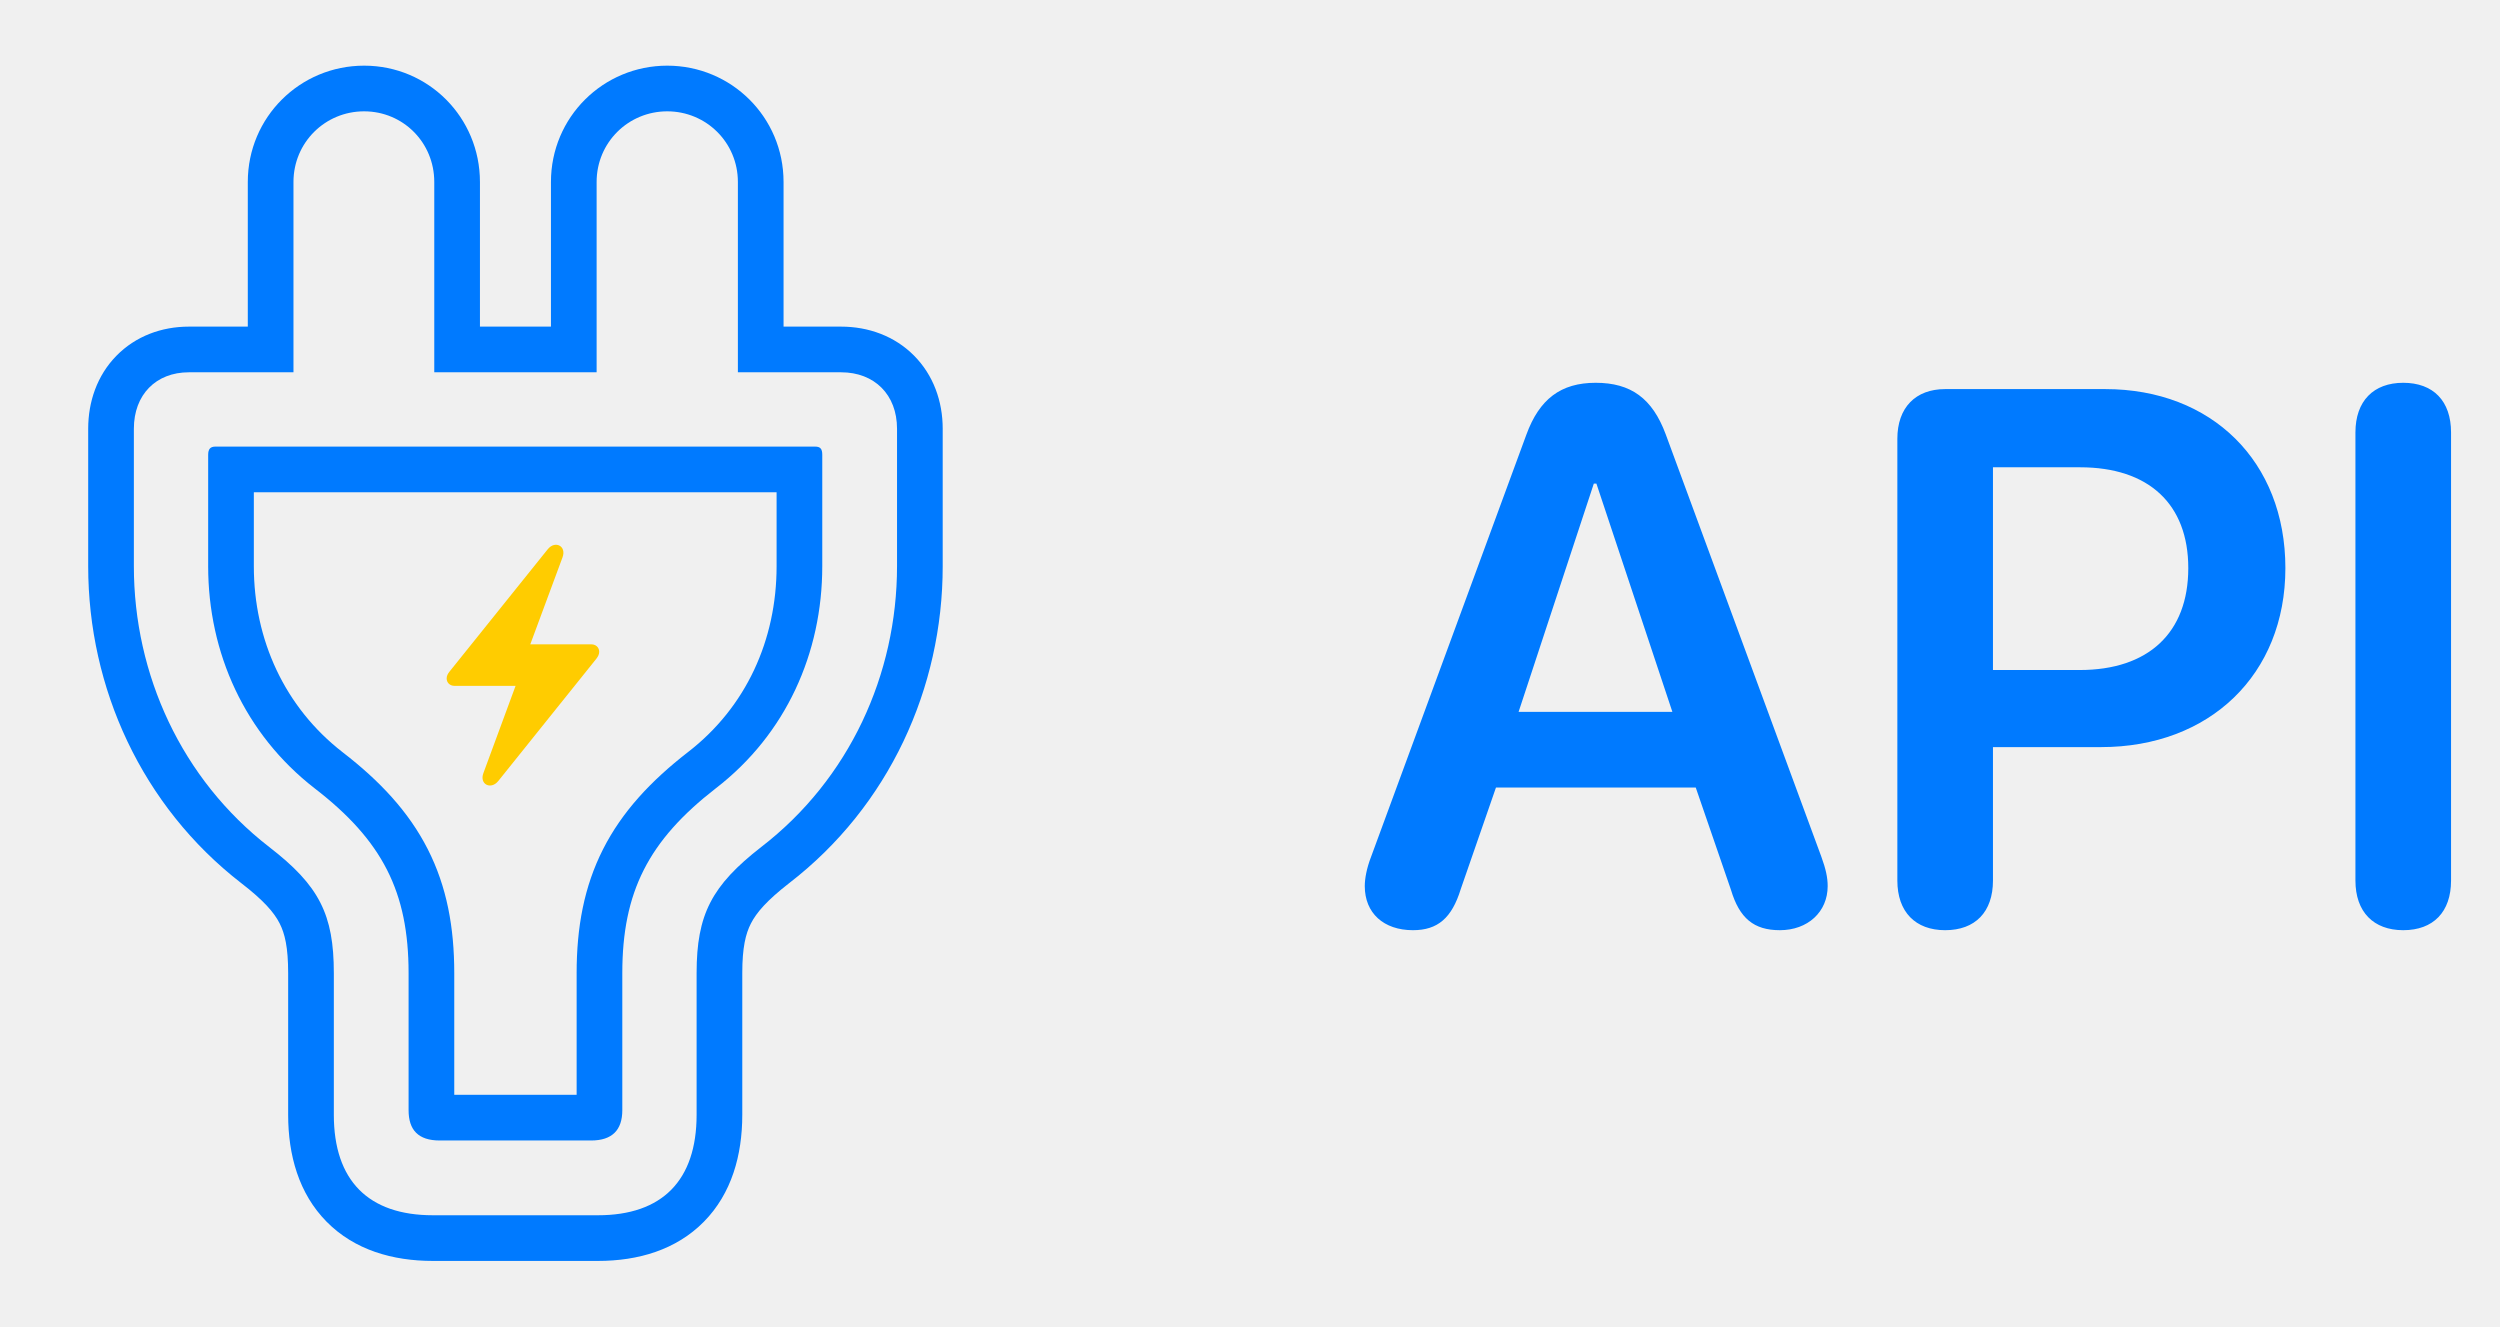
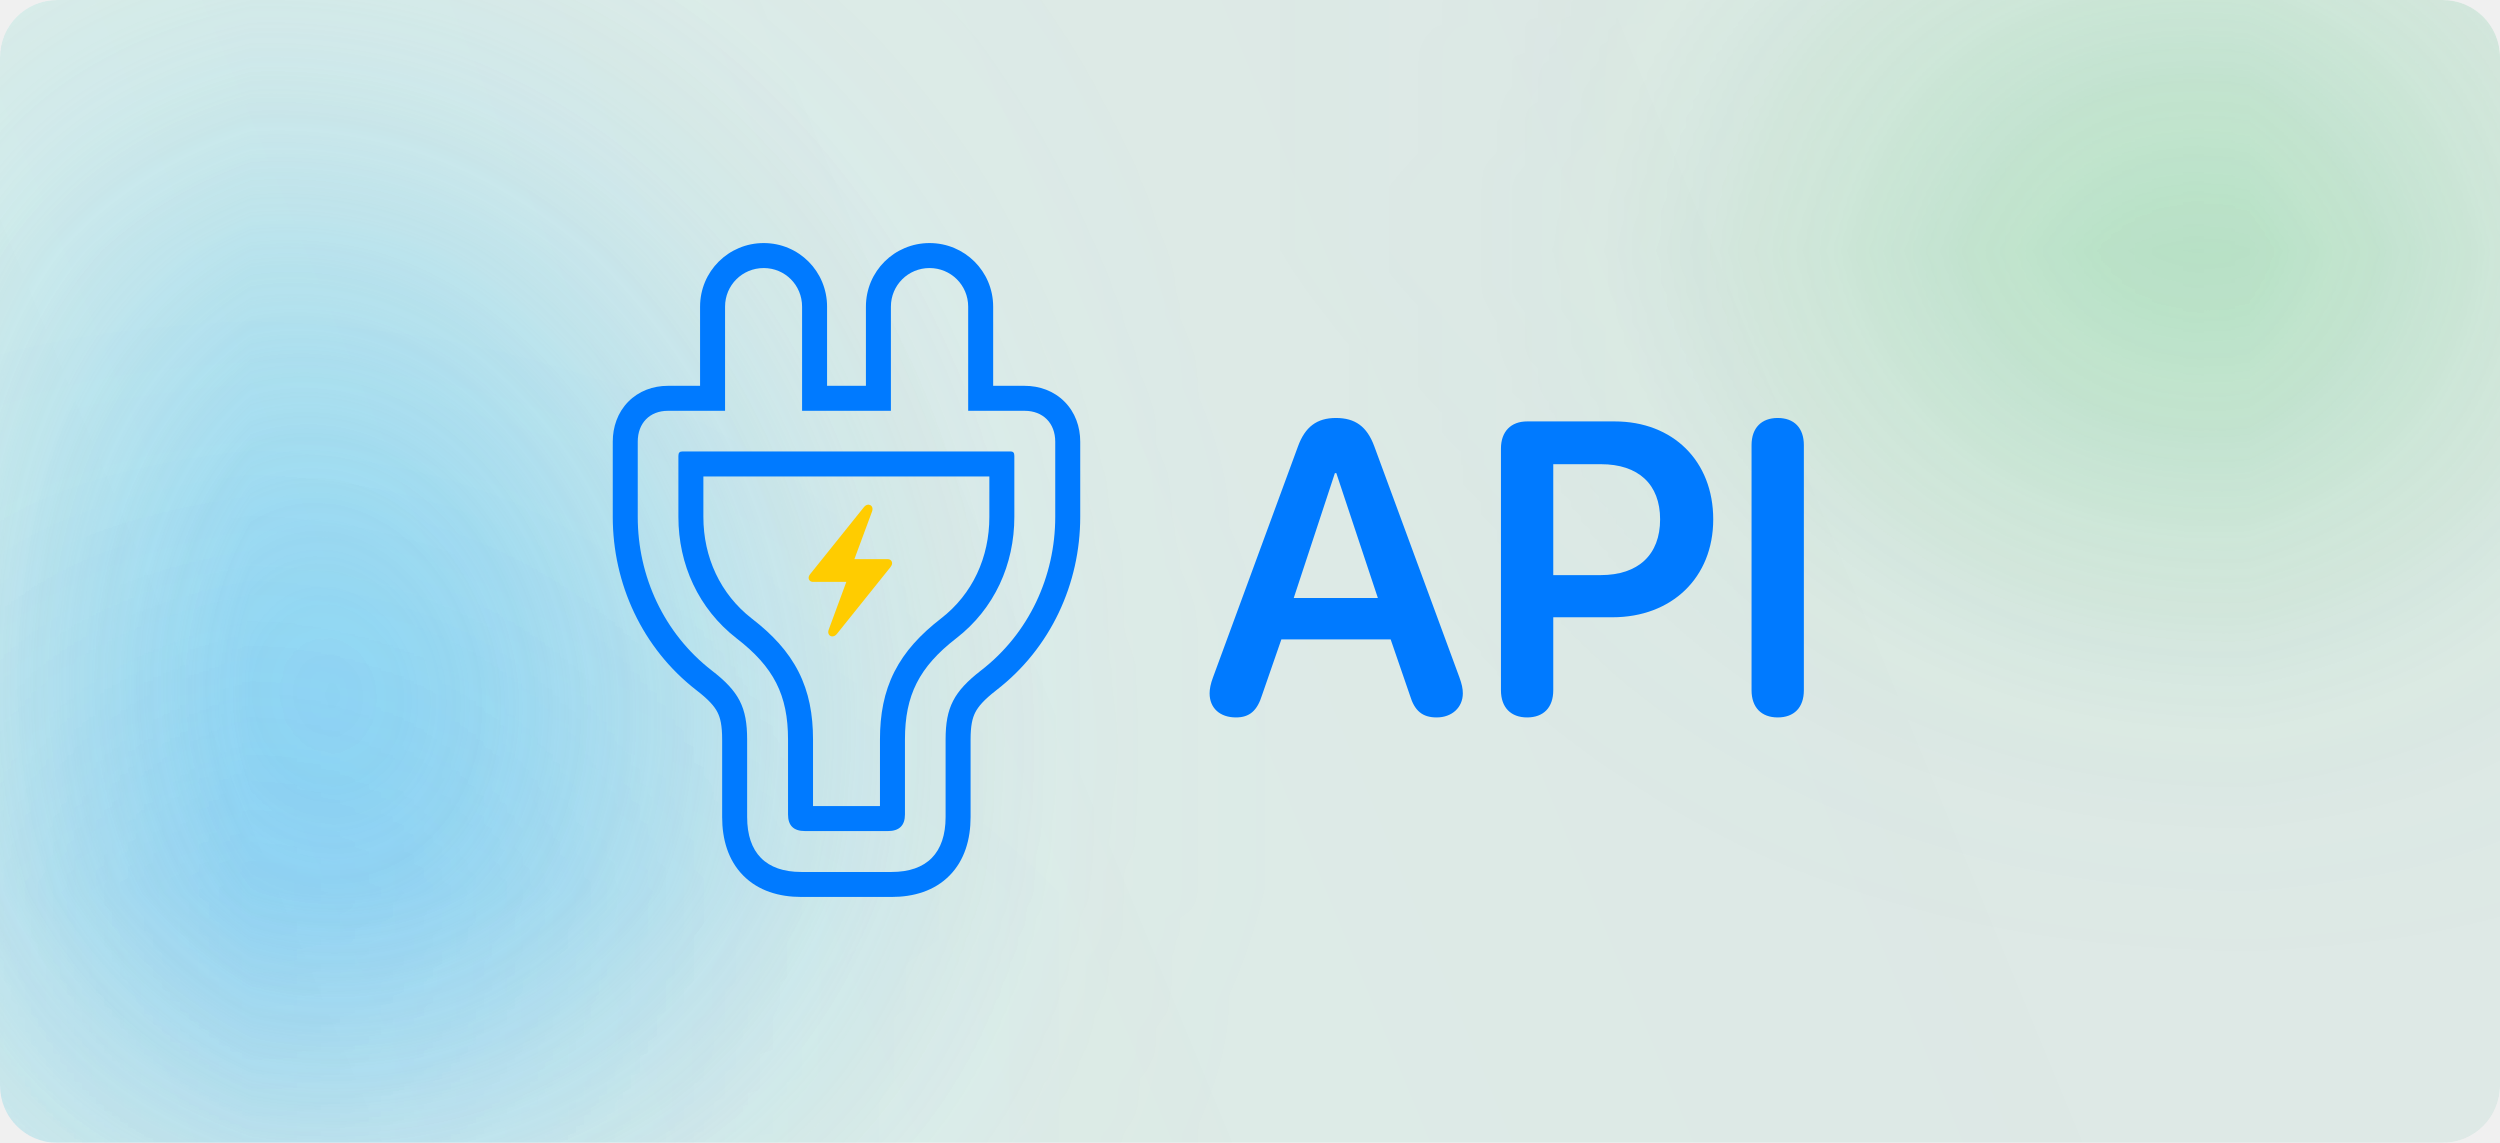
- <svg xmlns="http://www.w3.org/2000/svg" width="718" height="381" viewBox="0 0 718 381" fill="none">
-   <mask id="path-1-outside-1_1376_7498" maskUnits="userSpaceOnUse" x="25" y="17.865" width="246" height="345" fill="black">
-     <rect fill="white" x="25" y="17.865" width="246" height="345" />
-     <path d="M171.746 349.021L124.327 349.021C105.755 349.021 95.876 339.011 95.876 320.175L95.876 279.474C95.876 262.614 91.661 254.316 77.304 243.252C52.145 223.757 38.447 193.726 38.447 162.64L38.447 123.125C38.447 113.377 44.769 106.923 54.253 106.923L84.285 106.923L84.285 52.26C84.285 40.932 93.373 31.975 104.569 31.975C115.765 31.975 124.722 40.932 124.722 52.26L124.722 106.923L171.35 106.923L171.35 52.26C171.35 40.932 180.439 31.975 191.635 31.975C202.831 31.975 211.92 40.932 211.92 52.26L211.92 106.923L241.556 106.923C251.172 106.923 257.626 113.377 257.626 123.124L257.626 162.64C257.626 193.726 243.927 223.757 218.637 243.252C204.412 254.316 200.065 262.614 200.065 279.474L200.065 320.175C200.065 339.011 190.186 349.021 171.746 349.021ZM169.77 327.551C175.829 327.551 178.727 324.522 178.727 318.858L178.727 279.474C178.727 256.16 186.235 241.408 205.597 226.392C225.75 210.849 236.156 187.535 236.156 162.64L236.156 130.632C236.156 128.92 235.629 128.262 234.048 128.262L61.893 128.262C60.444 128.262 59.785 128.92 59.785 130.632L59.785 162.64C59.785 187.535 70.323 210.849 90.344 226.392C109.838 241.408 117.346 256.16 117.346 279.474L117.346 318.858C117.346 324.522 120.112 327.551 126.303 327.551L169.77 327.551Z" />
-   </mask>
-   <path d="M77.304 243.252L69.269 253.621L69.283 253.631L69.296 253.642L77.304 243.252ZM84.285 106.923L84.285 120.041L97.402 120.041L97.402 106.923L84.285 106.923ZM124.722 106.923L111.605 106.923L111.605 120.041L124.722 120.041L124.722 106.923ZM171.35 106.923L171.35 120.041L184.468 120.041L184.468 106.923L171.35 106.923ZM211.92 106.923L198.802 106.923L198.802 120.041L211.92 120.041L211.92 106.923ZM218.637 243.252L210.629 232.862L210.606 232.88L210.584 232.897L218.637 243.252ZM205.597 226.392L197.586 216.004L197.572 216.015L197.558 216.026L205.597 226.392ZM90.344 226.392L82.3 236.753L82.319 236.769L82.339 236.784L90.344 226.392ZM171.746 335.904L124.327 335.904L124.327 362.139L171.746 362.139L171.746 335.904ZM124.327 335.904C117.315 335.904 114.051 334.047 112.475 332.45C110.87 330.822 108.993 327.413 108.993 320.175L82.758 320.175C82.758 331.773 85.821 342.787 93.798 350.874C101.805 358.99 112.767 362.139 124.327 362.139L124.327 335.904ZM108.993 320.175L108.993 279.474L82.758 279.474L82.758 320.175L108.993 320.175ZM108.993 279.474C108.993 270.005 107.827 261.373 103.651 253.213C99.525 245.152 93.143 238.898 85.311 232.861L69.296 253.642C75.821 258.67 78.726 262.097 80.297 265.166C81.817 268.137 82.758 272.083 82.758 279.474L108.993 279.474ZM85.338 232.883C63.574 216.018 51.564 189.913 51.564 162.64L25.329 162.64C25.329 197.539 40.717 231.496 69.269 253.621L85.338 232.883ZM51.564 162.64L51.564 123.125L25.329 123.125L25.329 162.64L51.564 162.64ZM51.564 123.125C51.564 121.129 52.162 120.55 52.177 120.534C52.227 120.484 52.331 120.391 52.582 120.292C52.845 120.188 53.374 120.041 54.253 120.041L54.253 93.806C46.447 93.806 38.953 96.528 33.409 102.203C27.892 107.851 25.329 115.373 25.329 123.125L51.564 123.125ZM54.253 120.041L84.285 120.041L84.285 93.806L54.253 93.806L54.253 120.041ZM97.402 106.923L97.402 52.26L71.167 52.26L71.167 106.923L97.402 106.923ZM97.402 52.26C97.402 48.232 100.562 45.093 104.569 45.093L104.569 18.858C86.184 18.858 71.167 33.632 71.167 52.26L97.402 52.26ZM104.569 45.093C108.465 45.093 111.605 48.121 111.605 52.26L137.84 52.26C137.84 33.743 123.066 18.858 104.569 18.858L104.569 45.093ZM111.605 52.26L111.605 106.923L137.84 106.923L137.84 52.26L111.605 52.26ZM124.722 120.041L171.35 120.041L171.35 93.806L124.722 93.806L124.722 120.041ZM184.468 106.923L184.468 52.26L158.233 52.26L158.233 106.923L184.468 106.923ZM184.468 52.26C184.468 48.232 187.628 45.093 191.635 45.093L191.635 18.858C173.25 18.858 158.233 33.632 158.233 52.26L184.468 52.26ZM191.635 45.093C195.642 45.093 198.802 48.232 198.802 52.26L225.037 52.26C225.037 33.632 210.02 18.858 191.635 18.858L191.635 45.093ZM198.802 52.26L198.802 106.923L225.037 106.923L225.037 52.26L198.802 52.26ZM211.92 120.041L241.556 120.041L241.556 93.806L211.92 93.806L211.92 120.041ZM241.556 120.041C243.358 120.041 243.864 120.587 243.894 120.617C243.929 120.652 244.508 121.207 244.508 123.124L270.744 123.124C270.744 115.294 268.095 107.749 262.499 102.12C256.899 96.487 249.37 93.806 241.556 93.806L241.556 120.041ZM244.508 123.124L244.508 162.64L270.744 162.64L270.744 123.124L244.508 123.124ZM244.508 162.64C244.508 189.907 232.505 216 210.629 232.862L226.646 253.641C255.35 231.515 270.744 197.544 270.744 162.64L244.508 162.64ZM210.584 232.897C202.84 238.92 196.486 245.159 192.354 253.186C188.162 261.329 186.948 269.955 186.948 279.474L213.183 279.474C213.183 272.133 214.142 268.18 215.679 265.193C217.277 262.09 220.209 258.647 226.691 253.606L210.584 232.897ZM186.948 279.474L186.948 320.175L213.183 320.175L213.183 279.474L186.948 279.474ZM186.948 320.175C186.948 327.413 185.07 330.834 183.466 332.466C181.898 334.061 178.667 335.904 171.746 335.904L171.746 362.139C183.264 362.139 194.193 358.977 202.175 350.858C210.121 342.775 213.183 331.773 213.183 320.175L186.948 320.175ZM169.77 340.669C174.822 340.669 180.948 339.398 185.744 334.656C190.566 329.888 191.844 323.788 191.844 318.858L165.609 318.858C165.609 319.592 165.439 317.839 167.297 316.001C169.129 314.19 170.777 314.434 169.77 314.434L169.77 340.669ZM191.844 318.858L191.844 279.474L165.609 279.474L165.609 318.858L191.844 318.858ZM191.844 279.474C191.844 269.268 193.477 261.916 196.602 255.751C199.753 249.533 204.937 243.503 213.636 236.757L197.558 216.026C186.895 224.296 178.644 233.151 173.2 243.891C167.73 254.685 165.609 266.367 165.609 279.474L191.844 279.474ZM213.608 236.779C237.241 218.552 249.273 191.261 249.273 162.64L223.038 162.64C223.038 183.808 214.259 203.146 197.586 216.004L213.608 236.779ZM249.273 162.64L249.273 130.632L223.038 130.632L223.038 162.64L249.273 162.64ZM249.273 130.632C249.273 129.151 249.211 124.357 245.593 120.197C241.531 115.525 236.208 115.144 234.048 115.144L234.048 141.379C233.469 141.379 229.2 141.327 225.796 137.412C224.253 135.638 223.592 133.821 223.308 132.66C223.041 131.569 223.038 130.787 223.038 130.632L249.273 130.632ZM234.048 115.144L61.893 115.144L61.893 141.379L234.048 141.379L234.048 115.144ZM61.893 115.144C59.46 115.144 54.517 115.679 50.608 119.96C46.975 123.94 46.667 128.571 46.667 130.632L72.903 130.632C72.903 130.982 72.925 134.427 69.983 137.65C66.766 141.173 62.876 141.379 61.893 141.379L61.893 115.144ZM46.667 130.632L46.667 162.64L72.903 162.64L72.903 130.632L46.667 130.632ZM46.667 162.64C46.667 191.304 58.861 218.557 82.3 236.753L98.388 216.03C81.784 203.141 72.903 183.766 72.903 162.64L46.667 162.64ZM82.339 236.784C91.099 243.531 96.305 249.56 99.464 255.769C102.595 261.925 104.228 269.267 104.228 279.474L130.464 279.474C130.464 266.367 128.343 254.676 122.847 243.873C117.378 233.124 109.083 224.268 98.348 216L82.339 236.784ZM104.228 279.474L104.228 318.858L130.464 318.858L130.464 279.474L104.228 279.474ZM104.228 318.858C104.228 323.636 105.397 329.773 110.227 334.604C115.056 339.433 121.258 340.669 126.303 340.669L126.303 314.434C125.157 314.434 126.88 314.155 128.778 316.053C130.678 317.953 130.464 319.744 130.464 318.858L104.228 318.858ZM126.303 340.669L169.77 340.669L169.77 314.434L126.303 314.434L126.303 340.669Z" fill="#007AFF" mask="url(#path-1-outside-1_1376_7498)" />
-   <path d="M128.279 194.869C128.279 194.154 128.571 193.536 129.124 192.854L157.303 157.752C159.415 155.119 162.763 156.809 161.561 160.059L152.297 185.053H169.849C171.149 185.053 172.091 185.963 172.091 187.198C172.091 187.881 171.799 188.498 171.279 189.181L143.099 224.316C140.954 226.948 137.607 225.226 138.842 222.008L148.072 196.981H130.554C129.221 196.981 128.279 196.071 128.279 194.869Z" fill="#FFCC00" />
-   <path d="M405.801 267.151C397.392 267.151 391.963 262.255 391.963 254.484C391.963 252.356 392.496 249.375 393.773 246.075L438.372 124.839C442.097 114.621 448.271 109.937 458.276 109.937C468.388 109.937 474.562 114.408 478.394 124.733L523.099 246.075C524.376 249.588 524.908 252.036 524.908 254.484C524.908 261.935 519.161 267.151 511.177 267.151C503.727 267.151 499.575 263.745 497.127 255.549L487.015 226.171H429.644L419.532 255.336C416.977 263.638 412.932 267.151 405.801 267.151ZM436.137 204.457H480.31L458.489 138.889H457.744L436.137 204.457ZM558.65 267.151C550.135 267.151 544.919 261.935 544.919 252.888V126.01C544.919 117.069 550.135 111.747 558.65 111.747H604.633C635.181 111.747 656.363 132.503 656.363 163.158C656.363 193.813 634.543 214.569 603.462 214.569H572.381V252.888C572.381 261.935 567.272 267.151 558.65 267.151ZM572.381 192.429H597.288C616.98 192.429 628.475 181.785 628.475 163.158C628.475 144.744 617.086 134.206 597.395 134.206H572.381V192.429ZM690.211 267.151C681.696 267.151 676.48 261.935 676.48 252.888V124.2C676.48 115.153 681.696 109.937 690.211 109.937C698.833 109.937 703.942 115.153 703.942 124.2V252.888C703.942 261.935 698.833 267.151 690.211 267.151Z" fill="#007AFF" />
+ <svg xmlns="http://www.w3.org/2000/svg" width="700" height="320" viewBox="0 0 700 320" fill="none">
+   <g clip-path="url(#clip0_1376_7564)">
+     <mask id="mask0_1376_7564" style="mask-type:luminance" maskUnits="userSpaceOnUse" x="0" y="0" width="700" height="320">
+       <path d="M684 0H16C7.163 0 0 7.163 0 16V304C0 312.837 7.163 320 16 320H684C692.837 320 700 312.837 700 304V16C700 7.163 692.837 0 684 0Z" fill="white" />
+     </mask>
+     <g mask="url(#mask0_1376_7564)">
+       <path d="M684 0H16C7.163 0 0 7.163 0 16V304C0 312.837 7.163 320 16 320H684C692.837 320 700 312.837 700 304V16C700 7.163 692.837 0 684 0Z" fill="url(#paint0_linear_1376_7564)" />
+       <g opacity="0.8" filter="url(#filter0_f_1376_7564)">
+         <path d="M660 100C748.366 100 820 28.366 820 -60C820 -148.366 748.366 -220 660 -220C571.634 -220 500 -148.366 500 -60C500 28.366 571.634 100 660 100Z" fill="#34C759" />
+       </g>
+       <g opacity="0.8" filter="url(#filter1_f_1376_7564)">
+         <path d="M20 373C108.366 373 180 301.366 180 213C180 124.634 108.366 53 20 53C-68.366 53 -140 124.634 -140 213C-140 301.366 -68.366 373 20 373Z" fill="#5AC8FA" />
+       </g>
+       <g opacity="0.8" filter="url(#filter2_f_1376_7564)">
+ </g>
+       <g opacity="0.8" filter="url(#filter3_f_1376_7564)">
+         <path d="M20 573C108.366 573 180 501.366 180 413C180 324.634 108.366 253 20 253C-68.366 253 -140 324.634 -140 413C-140 501.366 -68.366 573 20 573Z" fill="#007AFF" />
+       </g>
+     </g>
+     <mask id="path-6-outside-1_1376_7564" maskUnits="userSpaceOnUse" x="171" y="67.135" width="132" height="185" fill="black">
+       <rect fill="white" x="171" y="67.135" width="132" height="185" />
+       <path d="M249.663 244.151L224.373 244.151C214.467 244.151 209.198 238.811 209.198 228.765L209.198 207.058C209.198 198.065 206.95 193.639 199.293 187.738C185.874 177.341 178.568 161.324 178.568 144.744L178.568 123.668C178.568 118.47 181.94 115.028 186.999 115.028L203.016 115.028L203.016 85.873C203.016 79.831 207.863 75.054 213.835 75.054C219.806 75.054 224.583 79.831 224.583 85.873L224.583 115.027L249.453 115.027L249.453 85.873C249.453 79.831 254.3 75.054 260.271 75.054C266.243 75.054 271.09 79.831 271.09 85.873L271.09 115.027L286.897 115.027C292.025 115.027 295.468 118.47 295.468 123.668L295.468 144.744C295.468 161.324 288.161 177.341 274.673 187.738C267.086 193.639 264.767 198.065 264.767 207.058L264.767 228.765C264.767 238.811 259.499 244.151 249.663 244.151ZM248.609 232.7C251.841 232.7 253.387 231.084 253.387 228.063L253.387 207.058C253.387 194.623 257.391 186.755 267.718 178.746C278.467 170.456 284.016 158.022 284.016 144.744L284.016 127.673C284.016 126.76 283.735 126.408 282.892 126.408L191.073 126.408C190.3 126.408 189.949 126.76 189.949 127.673L189.949 144.744C189.949 158.022 195.569 170.456 206.248 178.746C216.645 186.755 220.649 194.623 220.649 207.058L220.649 228.063C220.649 231.084 222.124 232.7 225.426 232.7L248.609 232.7Z" />
+     </mask>
+     <path d="M199.293 187.738L195.007 193.269L195.015 193.274L195.022 193.28L199.293 187.738ZM203.016 115.028L203.016 122.024L210.012 122.024L210.012 115.027L203.016 115.028ZM224.583 115.027L217.587 115.027L217.587 122.024L224.583 122.024L224.583 115.027ZM249.453 115.027L249.453 122.024L256.449 122.024L256.449 115.027L249.453 115.027ZM271.09 115.027L264.094 115.027L264.094 122.024L271.09 122.024L271.09 115.027ZM274.673 187.738L270.402 182.197L270.39 182.206L270.378 182.216L274.673 187.738ZM267.718 178.746L263.445 173.206L263.438 173.212L263.431 173.217L267.718 178.746ZM206.248 178.746L201.957 184.272L201.968 184.281L201.978 184.289L206.248 178.746ZM249.663 237.154L224.373 237.154L224.373 251.147L249.663 251.147L249.663 237.154ZM224.373 237.154C220.633 237.154 218.892 236.164 218.052 235.312C217.195 234.444 216.194 232.626 216.194 228.765L202.202 228.765C202.202 234.951 203.835 240.825 208.09 245.138C212.36 249.467 218.207 251.147 224.373 251.147L224.373 237.154ZM216.194 228.765L216.194 207.058L202.202 207.058L202.202 228.765L216.194 228.765ZM216.194 207.058C216.194 202.007 215.572 197.403 213.345 193.051C211.144 188.752 207.741 185.416 203.563 182.197L195.022 193.28C198.502 195.962 200.051 197.79 200.889 199.426C201.7 201.011 202.202 203.115 202.202 207.058L216.194 207.058ZM203.578 182.208C191.97 173.213 185.565 159.29 185.565 144.744L171.572 144.744C171.572 163.357 179.779 181.469 195.007 193.269L203.578 182.208ZM185.565 144.744L185.565 123.668L171.572 123.668L171.572 144.744L185.565 144.744ZM185.565 123.668C185.565 122.604 185.883 122.295 185.892 122.287C185.918 122.26 185.973 122.21 186.107 122.158C186.248 122.102 186.53 122.024 186.999 122.024L186.999 108.031C182.835 108.031 178.838 109.483 175.882 112.51C172.939 115.522 171.572 119.534 171.572 123.668L185.565 123.668ZM186.999 122.024L203.016 122.024L203.016 108.031L186.999 108.031L186.999 122.024ZM210.012 115.027L210.012 85.873L196.02 85.873L196.02 115.028L210.012 115.027ZM210.012 85.873C210.012 83.725 211.698 82.05 213.835 82.05L213.835 68.058C204.029 68.058 196.02 75.938 196.02 85.873L210.012 85.873ZM213.835 82.05C215.913 82.05 217.587 83.665 217.587 85.873L231.58 85.873C231.58 75.997 223.7 68.058 213.835 68.058L213.835 82.05ZM217.587 85.873L217.587 115.027L231.58 115.027L231.58 85.873L217.587 85.873ZM224.583 122.024L249.453 122.024L249.453 108.031L224.583 108.031L224.583 122.024ZM256.449 115.027L256.449 85.873L242.456 85.873L242.456 115.027L256.449 115.027ZM256.449 85.873C256.449 83.725 258.134 82.05 260.271 82.05L260.271 68.058C250.466 68.058 242.456 75.938 242.456 85.873L256.449 85.873ZM260.271 82.05C262.408 82.05 264.094 83.725 264.094 85.873L278.086 85.873C278.086 75.938 270.077 68.058 260.271 68.058L260.271 82.05ZM264.094 85.873L264.094 115.027L278.086 115.027L278.086 85.873L264.094 85.873ZM271.09 122.024L286.897 122.024L286.897 108.031L271.09 108.031L271.09 122.024ZM286.897 122.024C287.858 122.024 288.128 122.315 288.144 122.331C288.162 122.35 288.471 122.646 288.471 123.668L302.464 123.668C302.464 119.492 301.051 115.468 298.067 112.466C295.08 109.461 291.064 108.031 286.897 108.031L286.897 122.024ZM288.471 123.668L288.471 144.744L302.464 144.744L302.464 123.668L288.471 123.668ZM288.471 144.744C288.471 159.287 282.069 173.204 270.402 182.197L278.944 193.279C294.254 181.478 302.464 163.36 302.464 144.744L288.471 144.744ZM270.378 182.216C266.248 185.428 262.858 188.756 260.655 193.037C258.419 197.38 257.771 201.981 257.771 207.058L271.764 207.058C271.764 203.142 272.275 201.034 273.095 199.441C273.948 197.786 275.511 195.95 278.968 193.261L270.378 182.216ZM257.771 207.058L257.771 228.765L271.764 228.765L271.764 207.058L257.771 207.058ZM257.771 228.765C257.771 232.626 256.77 234.45 255.914 235.321C255.078 236.171 253.355 237.154 249.663 237.154L249.663 251.147C255.807 251.147 261.636 249.46 265.893 245.13C270.131 240.819 271.764 234.951 271.764 228.765L257.771 228.765ZM248.609 239.696C251.304 239.696 254.572 239.018 257.129 236.489C259.701 233.946 260.383 230.692 260.383 228.063L246.39 228.063C246.39 228.454 246.3 227.519 247.291 226.539C248.268 225.573 249.146 225.703 248.609 225.703L248.609 239.696ZM260.383 228.063L260.383 207.058L246.39 207.058L246.39 228.063L260.383 228.063ZM260.383 207.058C260.383 201.614 261.254 197.693 262.92 194.405C264.601 191.088 267.366 187.873 272.005 184.275L263.431 173.217C257.743 177.628 253.342 182.351 250.439 188.079C247.522 193.836 246.39 200.067 246.39 207.058L260.383 207.058ZM271.991 184.286C284.595 174.565 291.013 160.009 291.013 144.744L277.02 144.744C277.02 156.034 272.338 166.348 263.445 173.206L271.991 184.286ZM291.013 144.744L291.013 127.673L277.02 127.673L277.02 144.744L291.013 144.744ZM291.013 127.673C291.013 126.883 290.979 124.326 289.05 122.107C286.883 119.616 284.045 119.412 282.892 119.412L282.892 133.405C282.583 133.405 280.307 133.377 278.491 131.289C277.668 130.342 277.316 129.374 277.164 128.754C277.021 128.172 277.02 127.755 277.02 127.673L291.013 127.673ZM282.892 119.412L191.073 119.412L191.073 133.405L282.892 133.405L282.892 119.412ZM191.073 119.412C189.776 119.412 187.139 119.698 185.055 121.981C183.117 124.103 182.953 126.573 182.953 127.673L196.945 127.673C196.945 127.859 196.957 129.697 195.388 131.415C193.672 133.295 191.598 133.405 191.073 133.405L191.073 119.412ZM182.953 127.673L182.953 144.744L196.945 144.744L196.945 127.673L182.953 127.673ZM182.953 144.744C182.953 160.032 189.456 174.568 201.957 184.272L210.538 173.22C201.682 166.345 196.945 156.011 196.945 144.744L182.953 144.744ZM201.978 184.289C206.651 187.888 209.427 191.103 211.112 194.414C212.782 197.698 213.653 201.614 213.653 207.058L227.645 207.058C227.645 200.067 226.514 193.832 223.583 188.07C220.666 182.337 216.242 177.613 210.517 173.203L201.978 184.289ZM213.653 207.058L213.653 228.063L227.645 228.063L227.645 207.058L213.653 207.058ZM213.653 228.063C213.653 230.611 214.276 233.885 216.852 236.461C219.428 239.037 222.736 239.696 225.426 239.696L225.426 225.703C224.815 225.703 225.734 225.554 226.747 226.567C227.76 227.58 227.645 228.536 227.645 228.063L213.653 228.063ZM225.426 239.696L248.609 239.696L248.609 225.703L225.426 225.703L225.426 239.696Z" fill="#007AFF" mask="url(#path-6-outside-1_1376_7564)" />
+     <path d="M226.417 161.798C226.417 161.417 226.573 161.088 226.868 160.724L241.897 142.002C243.024 140.598 244.81 141.499 244.168 143.233L239.228 156.563H248.589C249.282 156.563 249.785 157.049 249.785 157.707C249.785 158.071 249.629 158.401 249.352 158.765L234.322 177.504C233.178 178.908 231.393 177.989 232.051 176.273L236.974 162.925H227.631C226.92 162.925 226.417 162.44 226.417 161.798Z" fill="#FFCC00" />
+     <path d="M346.067 200.882C341.582 200.882 338.687 198.27 338.687 194.126C338.687 192.991 338.971 191.401 339.652 189.641L363.439 124.98C365.426 119.53 368.719 117.032 374.055 117.032C379.448 117.032 382.741 119.416 384.785 124.923L408.628 189.641C409.309 191.515 409.593 192.82 409.593 194.126C409.593 198.1 406.528 200.882 402.27 200.882C398.296 200.882 396.082 199.065 394.776 194.694L389.383 179.025H358.784L353.391 194.58C352.028 199.008 349.871 200.882 346.067 200.882ZM362.247 167.444H385.806L374.169 132.474H373.771L362.247 167.444ZM427.589 200.882C423.048 200.882 420.266 198.1 420.266 193.275V125.604C420.266 120.836 423.048 117.997 427.589 117.997H452.114C468.407 117.997 479.705 129.067 479.705 145.417C479.705 161.767 468.067 172.837 451.49 172.837H434.913V193.275C434.913 198.1 432.188 200.882 427.589 200.882ZM434.913 161.029H448.197C458.7 161.029 464.831 155.352 464.831 145.417C464.831 135.596 458.756 129.976 448.254 129.976H434.913V161.029ZM497.758 200.882C493.216 200.882 490.434 198.1 490.434 193.275V124.639C490.434 119.814 493.216 117.032 497.758 117.032C502.356 117.032 505.081 119.814 505.081 124.639V193.275C505.081 198.1 502.356 200.882 497.758 200.882Z" fill="#007AFF" />
+   </g>
+   <defs>
+     <filter id="filter0_f_1376_7564" x="260" y="-460" width="800" height="800" filterUnits="userSpaceOnUse" color-interpolation-filters="sRGB">
+       <feFlood flood-opacity="0" result="BackgroundImageFix" />
+       <feBlend mode="normal" in="SourceGraphic" in2="BackgroundImageFix" result="shape" />
+       <feGaussianBlur stdDeviation="120" result="effect1_foregroundBlur_1376_7564" />
+     </filter>
+     <filter id="filter1_f_1376_7564" x="-380" y="-187" width="800" height="800" filterUnits="userSpaceOnUse" color-interpolation-filters="sRGB">
+       <feFlood flood-opacity="0" result="BackgroundImageFix" />
+       <feBlend mode="normal" in="SourceGraphic" in2="BackgroundImageFix" result="shape" />
+       <feGaussianBlur stdDeviation="120" result="effect1_foregroundBlur_1376_7564" />
+     </filter>
+     <filter id="filter2_f_1376_7564" x="260" y="80" width="800" height="800" filterUnits="userSpaceOnUse" color-interpolation-filters="sRGB">
+       <feFlood flood-opacity="0" result="BackgroundImageFix" />
+       <feBlend mode="normal" in="SourceGraphic" in2="BackgroundImageFix" result="shape" />
+       <feGaussianBlur stdDeviation="120" result="effect1_foregroundBlur_1376_7564" />
+     </filter>
+     <filter id="filter3_f_1376_7564" x="-380" y="13" width="800" height="800" filterUnits="userSpaceOnUse" color-interpolation-filters="sRGB">
+       <feFlood flood-opacity="0" result="BackgroundImageFix" />
+       <feBlend mode="normal" in="SourceGraphic" in2="BackgroundImageFix" result="shape" />
+       <feGaussianBlur stdDeviation="120" result="effect1_foregroundBlur_1376_7564" />
+     </filter>
+     <linearGradient id="paint0_linear_1376_7564" x1="1.27814e-05" y1="320" x2="710.784" y2="26.079" gradientUnits="userSpaceOnUse">
+       <stop stop-color="#18E299" stop-opacity="0.09" />
+       <stop offset="0.729" stop-color="#0D9373" stop-opacity="0.08" />
+     </linearGradient>
+     <clipPath id="clip0_1376_7564">
+       <rect width="700" height="320" fill="white" />
+     </clipPath>
+   </defs>
</svg>
